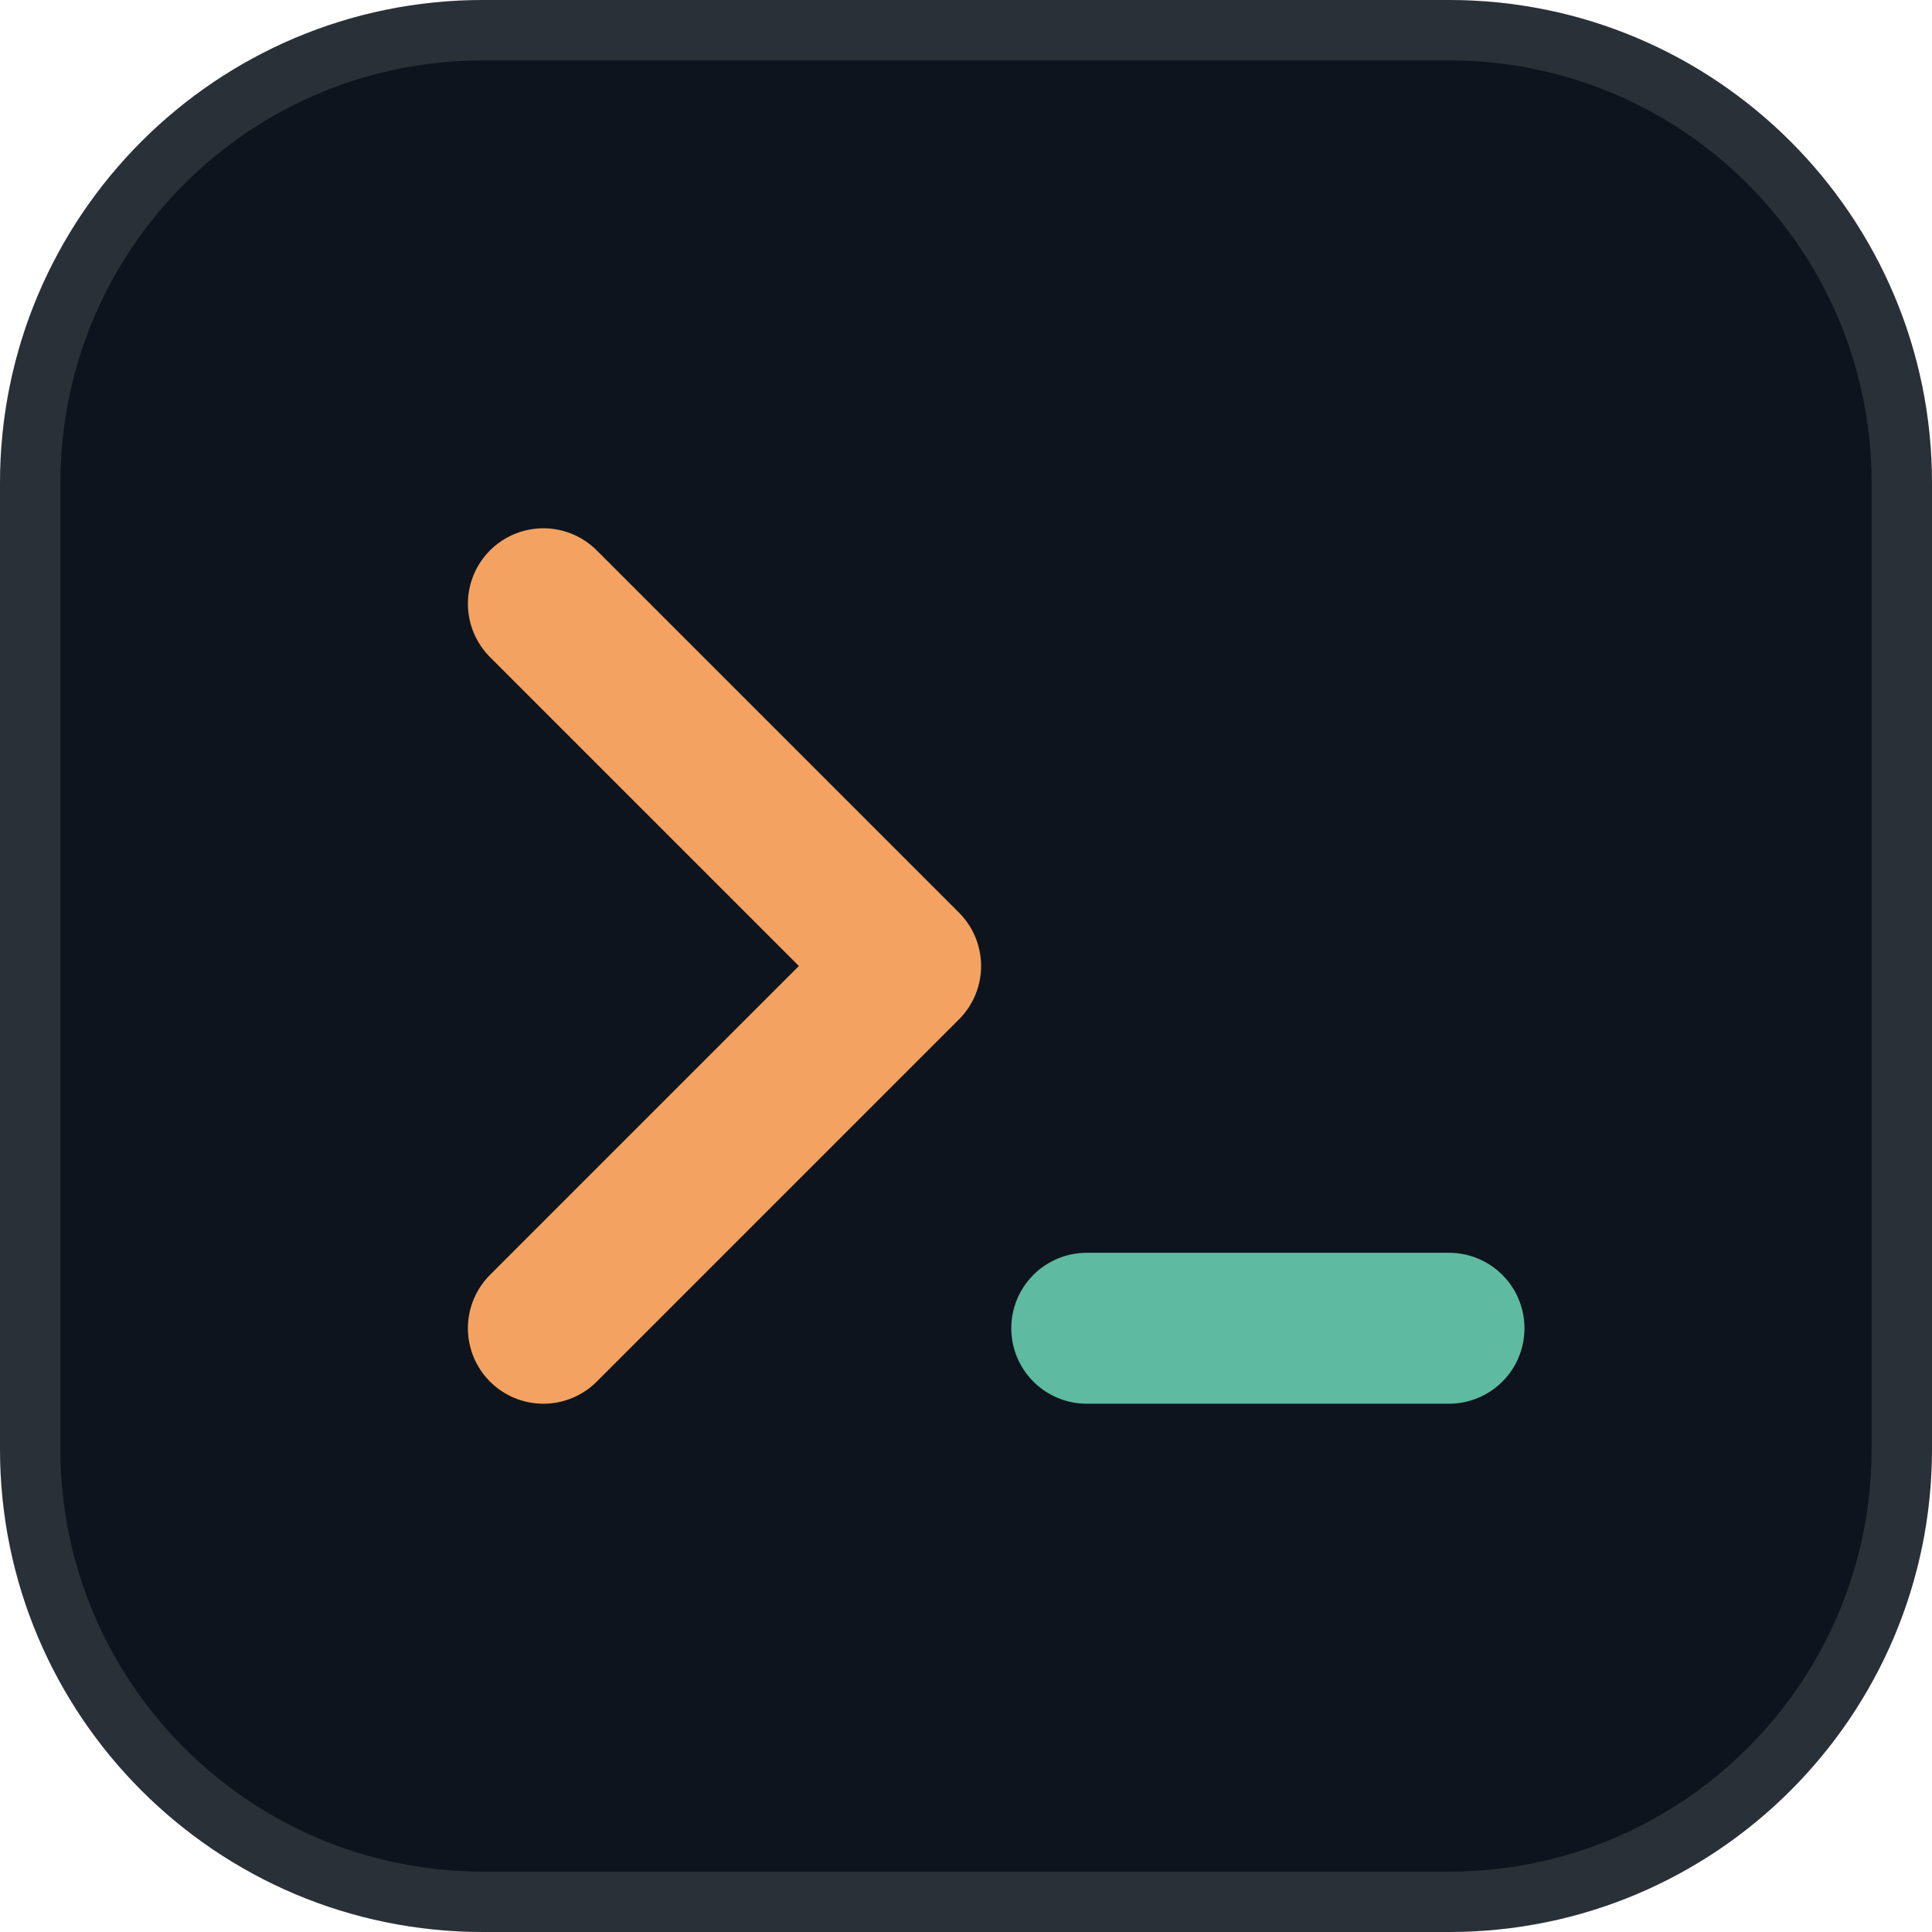
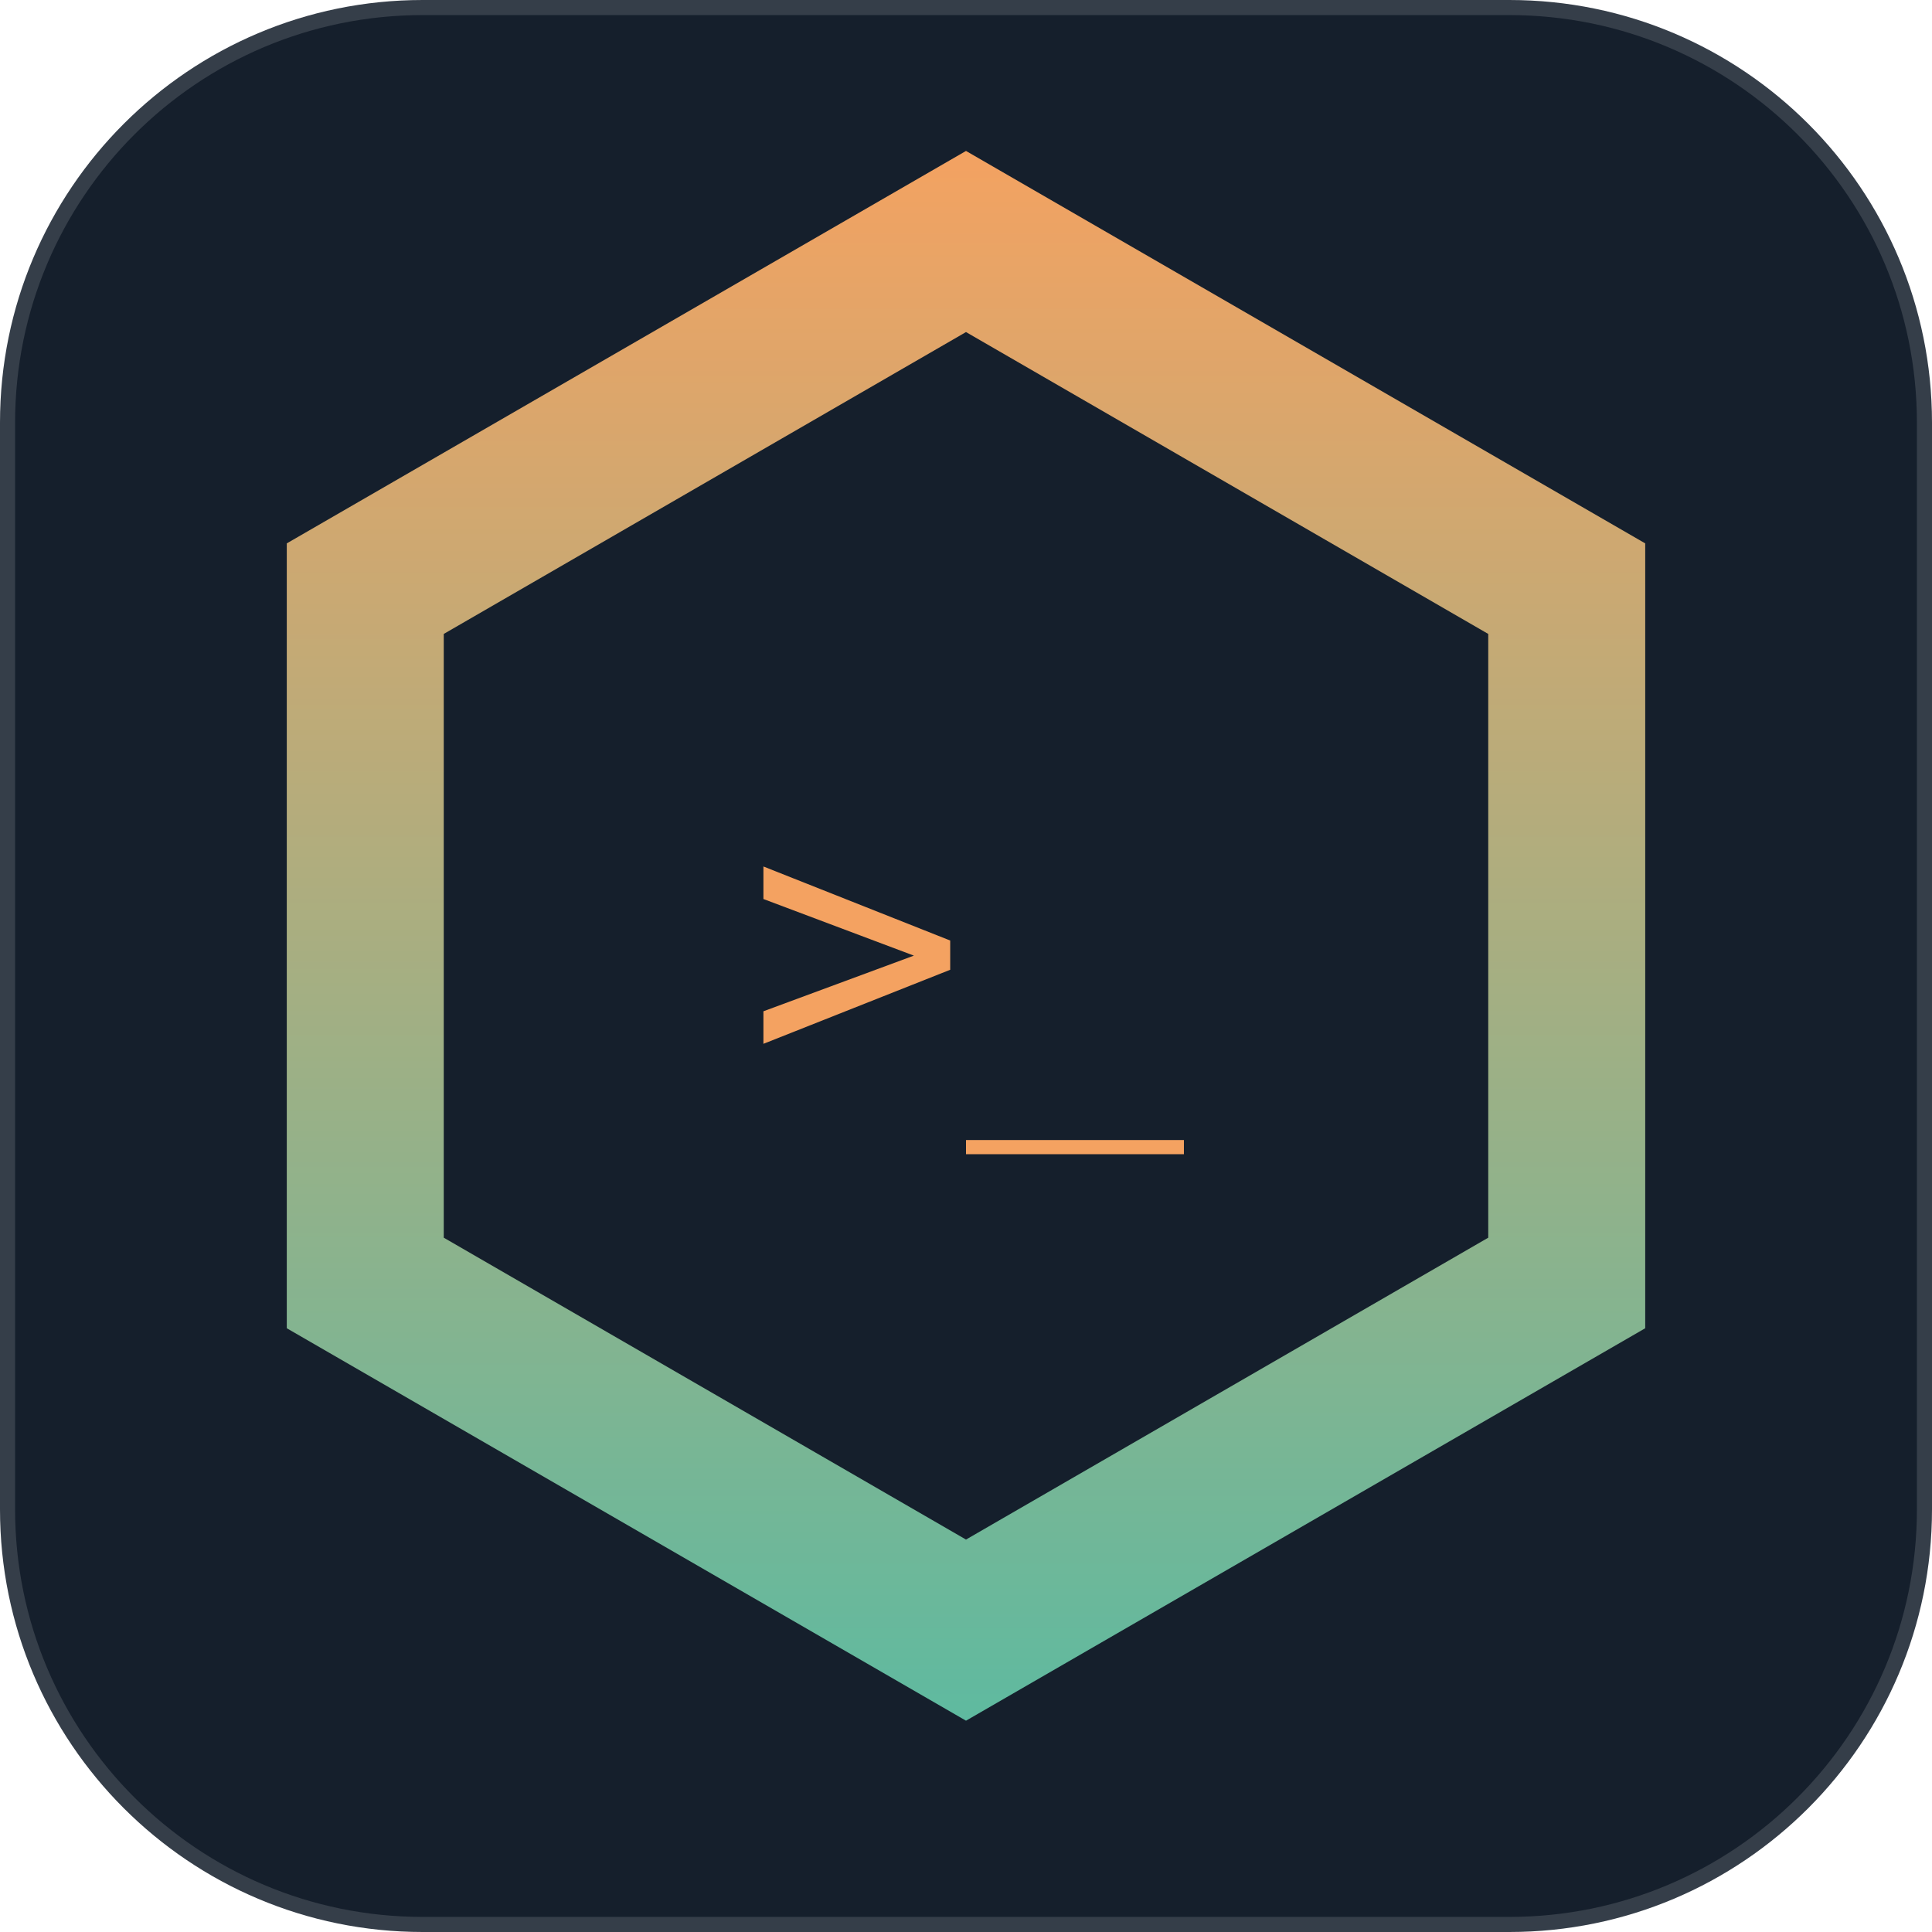
- <svg xmlns="http://www.w3.org/2000/svg" viewBox="0 0 64 64" fill="none">
-   <rect width="64" height="64" rx="16" fill="#0E141D" />
-   <rect x="1" y="1" width="62" height="62" rx="15" stroke="rgba(255,255,255,0.12)" stroke-width="2" />
-   <path d="M18 20L30 32L18 44" stroke="#F4A261" stroke-width="5" stroke-linecap="round" stroke-linejoin="round" />
-   <line x1="36" y1="44" x2="48" y2="44" stroke="#5EBAA0" stroke-width="5" stroke-linecap="round" />
+ <svg xmlns="http://www.w3.org/2000/svg" width="64" height="64" viewBox="0 0 64 64" fill="none" data-fg-d3bl40=":0:/src/app/App.tsx:109:5:4826:730:e:svg:etetetetete:1" data-fgid-d3bl40=":rtj:" data-fg-callsite-d3bl491="">
+   <defs data-fg-d3bl41=":0:/src/app/App.tsx:110:7:4932:209:e:defs:e">
+     <linearGradient id="fav-grad" x1="0%" y1="0%" x2="0%" y2="100%" data-fg-d3bl42=":0:/src/app/App.tsx:111:9:4947:180:e:linearGradient:ete">
+       <stop offset="0%" stop-color="#F4A261" data-fg-d3bl43=":0:/src/app/App.tsx:112:11:5022:33:e:stop" />
+       <stop offset="100%" stop-color="#5EBAA0" data-fg-d3bl44=":0:/src/app/App.tsx:113:11:5066:35:e:stop" />
+     </linearGradient>
+   </defs>
+   <rect width="64" height="64" rx="14" fill="#151F2C" data-fg-d3bl45=":0:/src/app/App.tsx:116:7:5148:47:e:rect" />
+   <path d="M32.0,5.0L54.5,18.0L54.5,44.0L32.0,57.0L9.5,44.0L9.5,18.0Z" fill="url(#fav-grad)" data-fg-d3bl46=":0:/src/app/App.tsx:117:7:5202:49:e:path" />
+   <path d="M32.0,11.0L49.3,21.0L49.3,41.0L32.0,51.0L14.7,41.0L14.7,21.0Z" fill="#151F2C" data-fg-d3bl47=":0:/src/app/App.tsx:118:7:5258:36:e:path" />
+   <text x="32" y="32" text-anchor="middle" dominant-baseline="middle" font-family="'JetBrains Mono', monospace" font-size="12" font-weight="500" fill="#F4A261" data-fg-d3bl48=":0:/src/app/App.tsx:119:7:5301:159:e:text:s">&gt;_</text>
+   <rect width="64" height="64" rx="14" fill="none" stroke="rgba(255,255,255,0.14)" stroke-width="1" data-fg-d3bl50=":0:/src/app/App.tsx:123:7:5467:78:e:rect" />
</svg>
